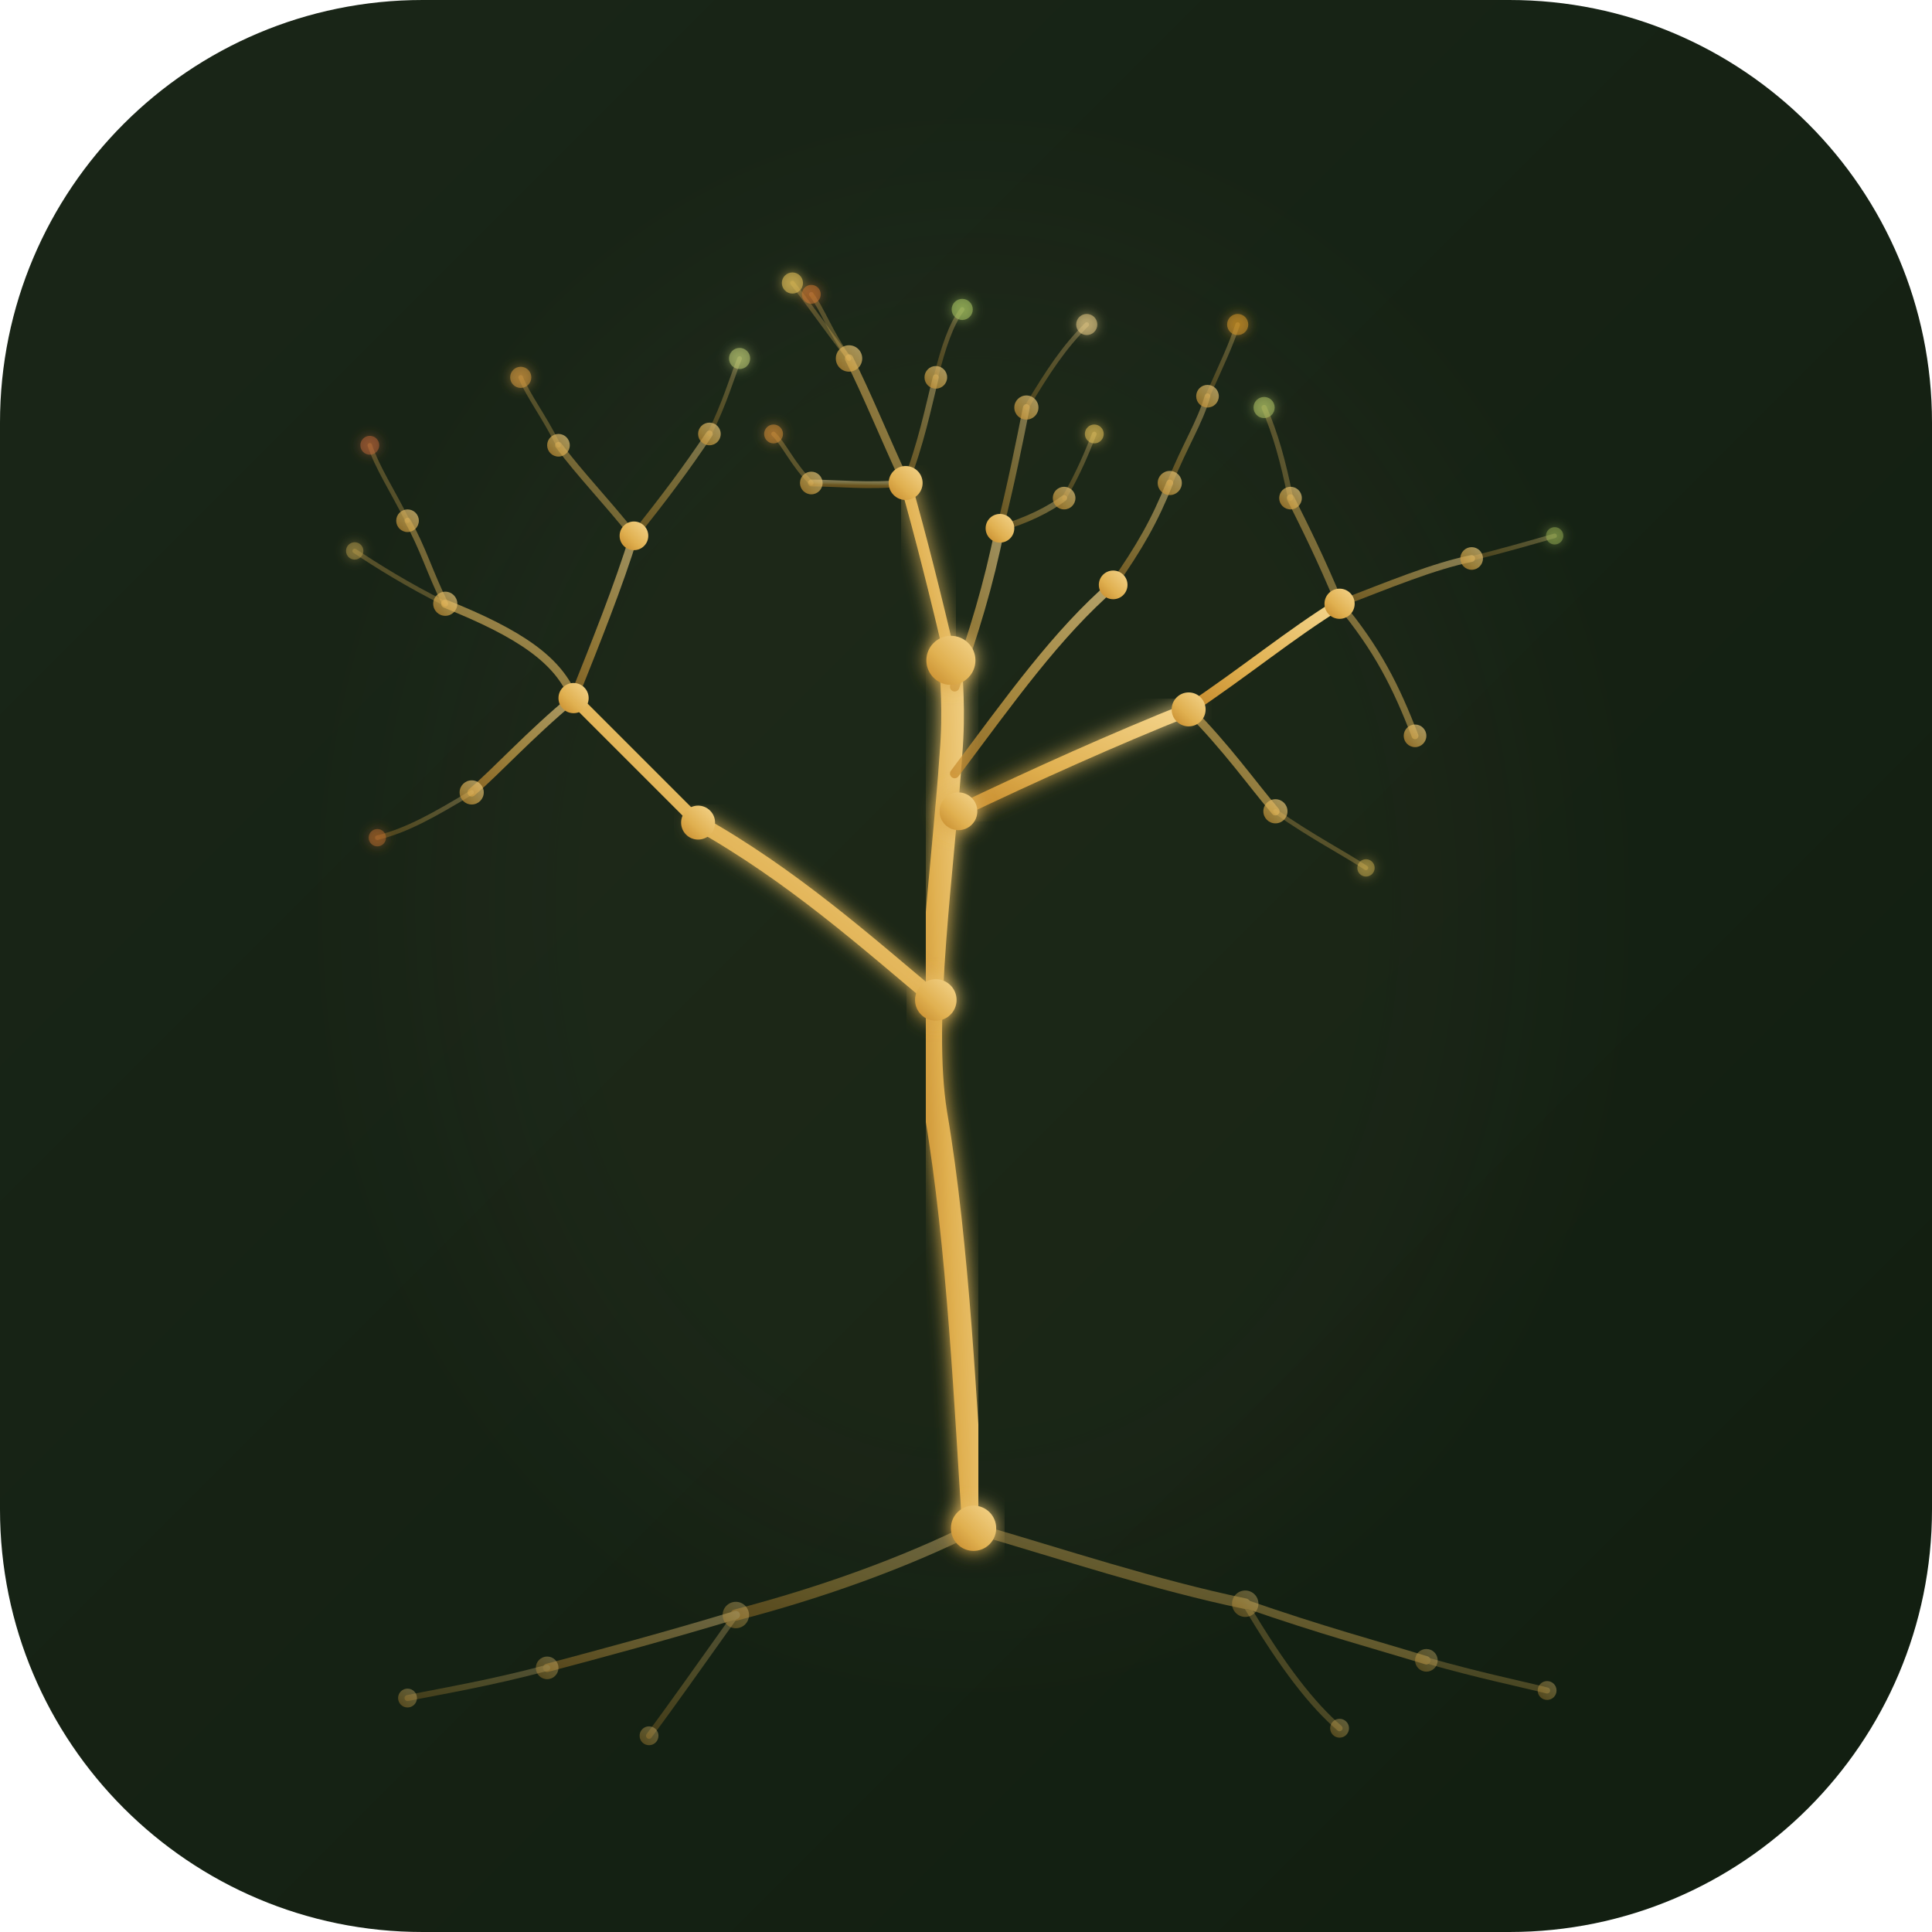
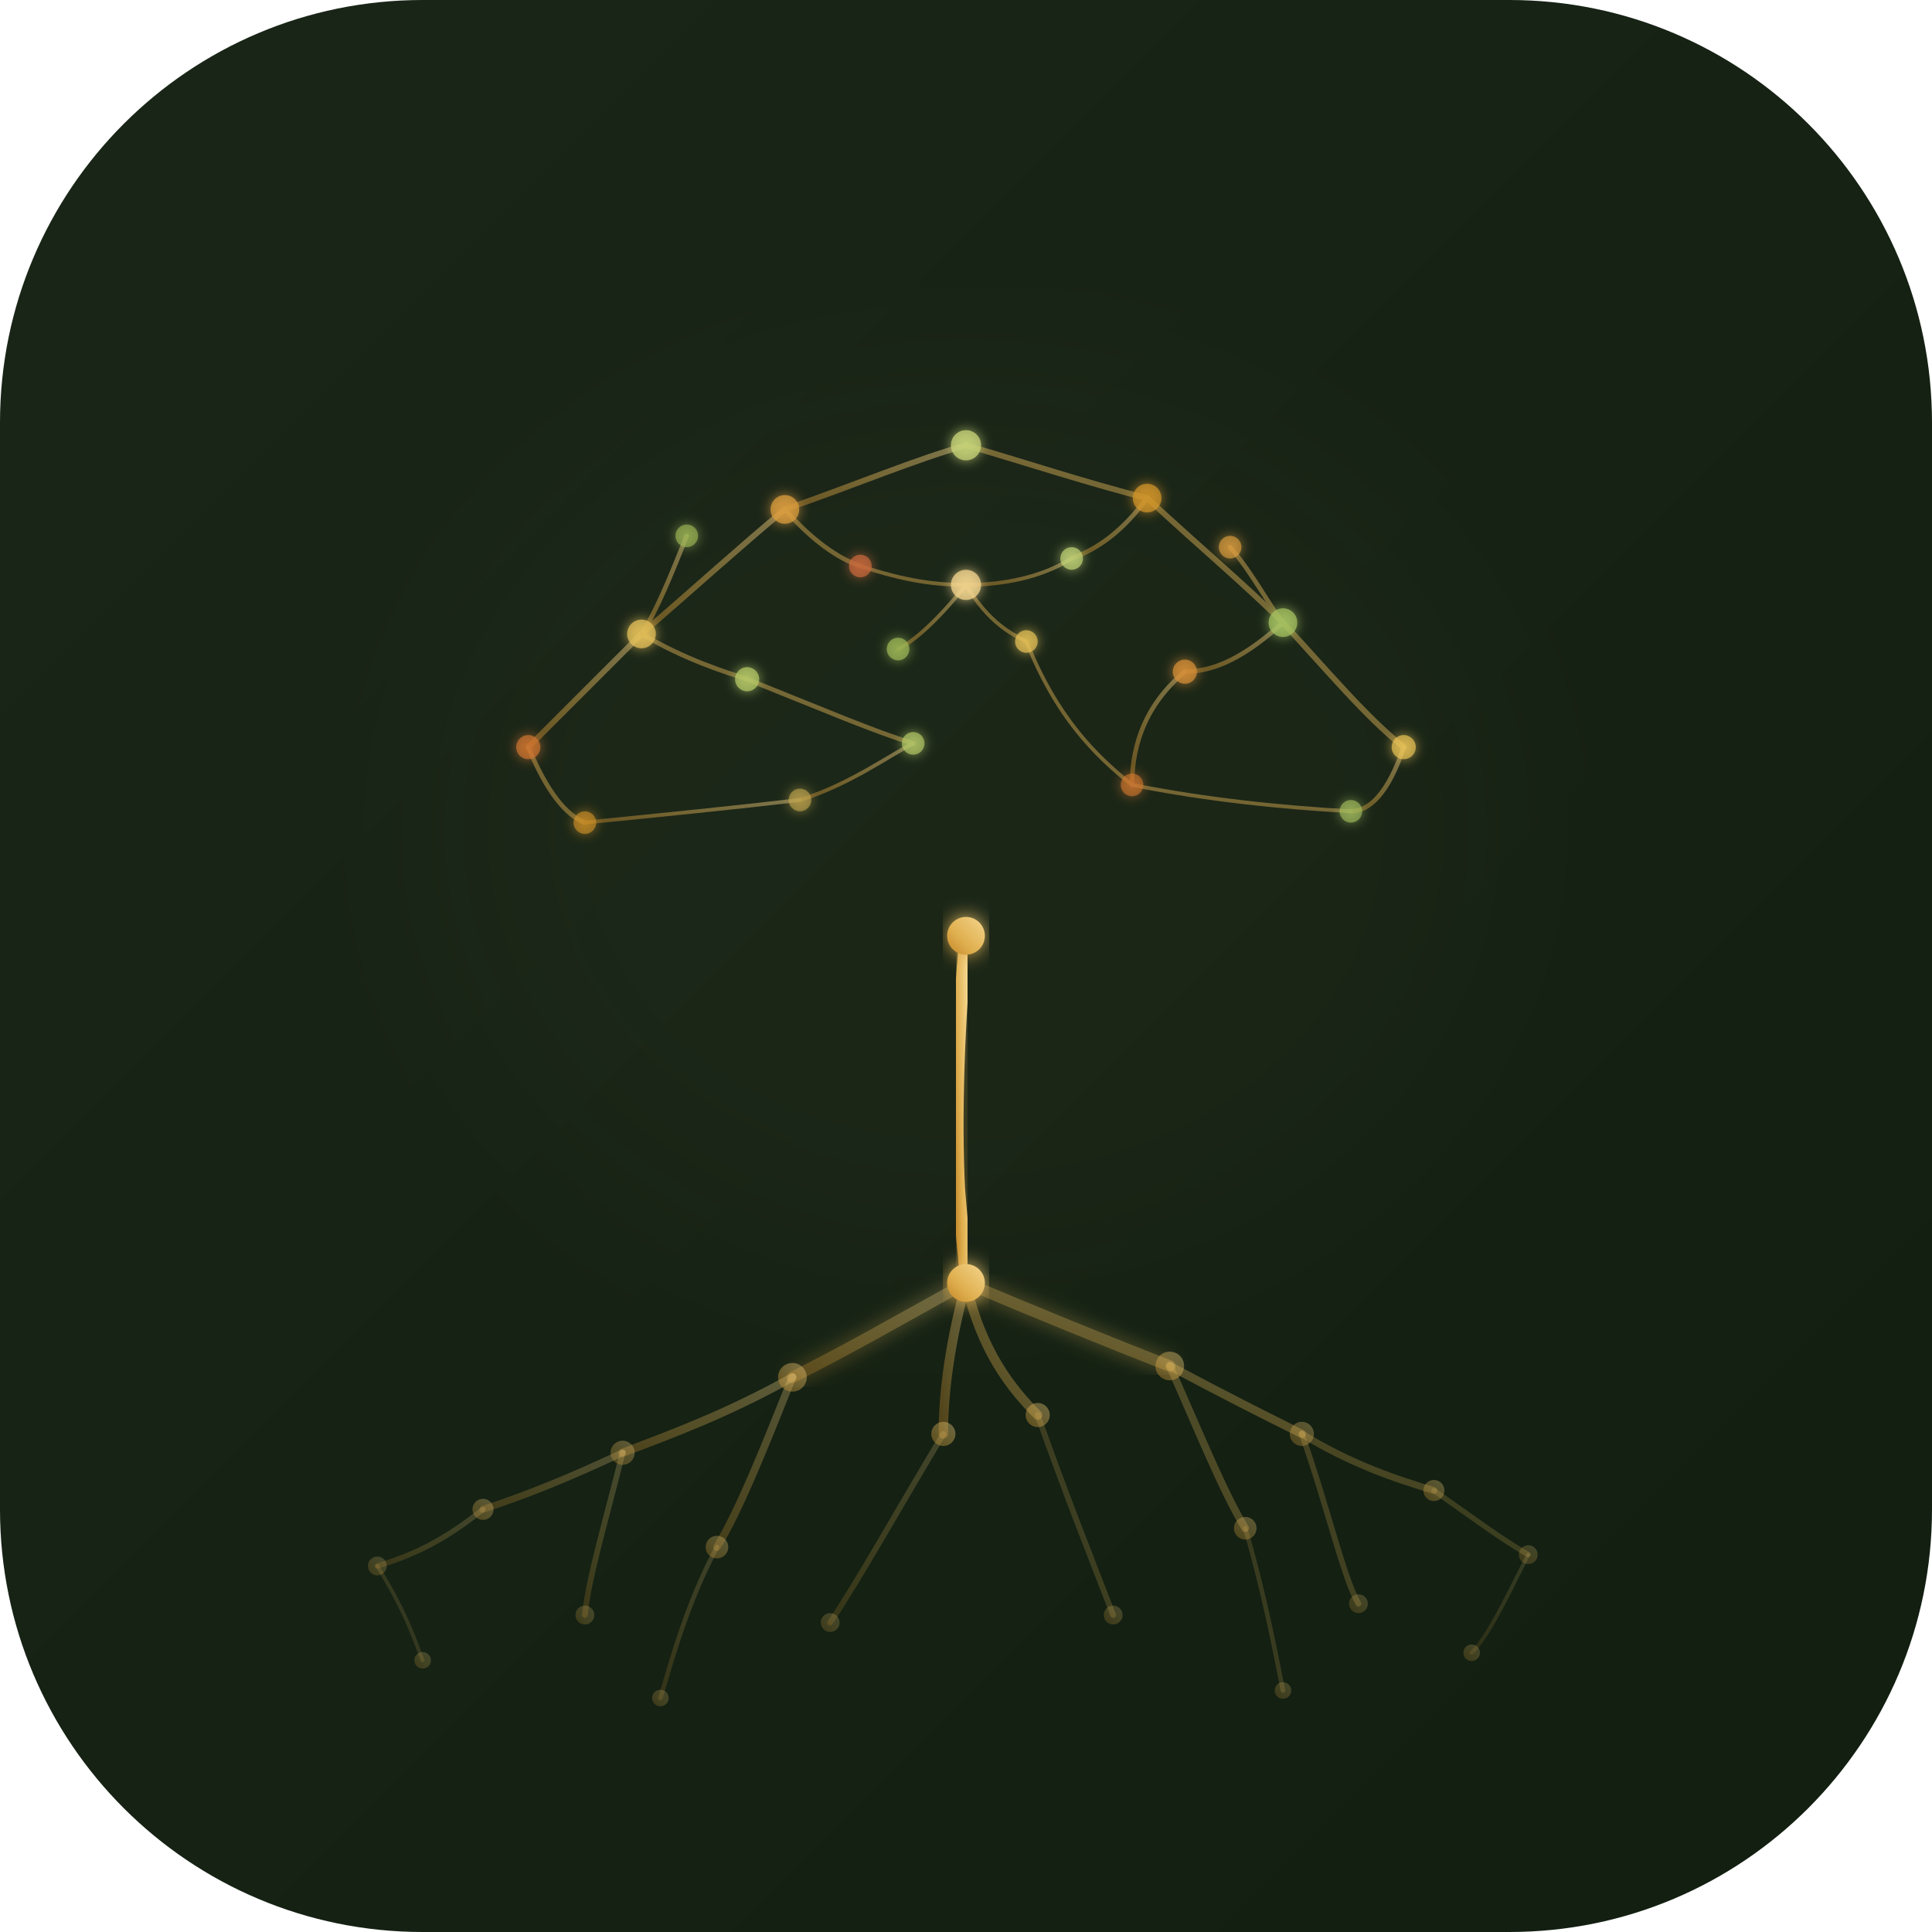
<svg xmlns="http://www.w3.org/2000/svg" viewBox="0 0 512 512" width="512" height="512">
  <defs>
    <linearGradient id="bg" x1="0%" y1="0%" x2="100%" y2="100%">
      <stop offset="0%" stop-color="#1a2618" />
      <stop offset="100%" stop-color="#111e10" />
    </linearGradient>
    <linearGradient id="w" x1="0%" y1="100%" x2="100%" y2="0%">
      <stop offset="0%" stop-color="#c4882a" />
      <stop offset="40%" stop-color="#e0b050" />
      <stop offset="100%" stop-color="#f4d58d" />
    </linearGradient>
+     <linearGradient id="cap" x1="0%" y1="100%" x2="0%" y2="0%">
+       <stop offset="0%" stop-color="#c4882a" stop-opacity="0.18" />
+       <stop offset="100%" stop-color="#e8b84b" stop-opacity="0.06" />
+     </linearGradient>
    <filter id="g">
      <feGaussianBlur stdDeviation="2.5" result="b" />
+       <feMerge>
+         <feMergeNode in="b" />
+         <feMergeNode in="SourceGraphic" />
+       </feMerge>
+     </filter>
+     <filter id="lg">
+       <feGaussianBlur stdDeviation="1.5" result="b" />
      <feMerge>
        <feMergeNode in="b" />
        <feMergeNode in="SourceGraphic" />
      </feMerge>
    </filter>
    <filter id="a">
      <feGaussianBlur stdDeviation="22" />
    </filter>
-     <filter id="lg">
-       <feGaussianBlur stdDeviation="1.5" result="b" />
-       <feMerge>
-         <feMergeNode in="b" />
-         <feMergeNode in="SourceGraphic" />
-       </feMerge>
-     </filter>
  </defs>
  <rect width="512" height="512" rx="112" ry="112" fill="url(#bg)" />
-   <ellipse cx="258" cy="240" rx="145" ry="180" fill="#f4d58d" opacity="0.03" filter="url(#a)" />
-   <path d="M258,405 C256,375 254,330 248,295 C244,270 250,230 252,200 C253,188 252,180 252,175" stroke="url(#w)" stroke-width="6" fill="none" stroke-linecap="round" filter="url(#g)" />
-   <g stroke="url(#w)" fill="none" stroke-linecap="round">
+   <ellipse cx="256" cy="220" rx="140" ry="120" fill="#f4d58d" opacity="0.025" filter="url(#a)" />
+   <path d="M256,248 C254,270 253,295 254,315 C255,328 256,335 256,340" stroke="url(#w)" stroke-width="3.5" fill="none" stroke-linecap="round" filter="url(#g)" />
+   <g stroke="url(#w)" fill="none" stroke-linecap="round" opacity="0.45">
+     <path d="M170,168 C185,155 196,145 208,135" stroke-width="1.5" />
+     <path d="M208,135 C228,128 242,122 256,118" stroke-width="1.5" />
+     <path d="M256,118 C270,122 288,128 304,132" stroke-width="1.5" />
+     <path d="M304,132 C318,145 330,155 340,165" stroke-width="1.5" />
+     <path d="M170,168 C158,180 148,190 140,198" stroke-width="1.5" />
+     <path d="M340,165 C352,178 362,190 372,198" stroke-width="1.5" />
+     <path d="M140,198 C145,210 150,216 155,218" stroke-width="1.2" />
+     <path d="M372,198 C368,210 363,215 358,215" stroke-width="1.2" />

```

- <path d="M248,265 C230,250 210,232 185,218" stroke-width="4" filter="url(#g)" />
-     <path d="M185,218 C172,205 162,195 152,185" stroke-width="3.2" />
-     <path d="M152,185 C140,195 132,204 125,210" stroke-width="2.2" opacity="0.65" />
-     <path d="M254,215 C275,205 295,196 315,188" stroke-width="3.5" filter="url(#g)" />
-     <path d="M315,188 C325,198 332,208 338,215" stroke-width="2.2" opacity="0.6" />
-     <path d="M315,188 C330,178 342,168 355,160" stroke-width="2.8" />
-     <path d="M152,185 C148,175 138,168 118,160" stroke-width="2.2" opacity="0.6" />
-     <path d="M118,160 C114,152 112,145 108,138" stroke-width="1.6" opacity="0.45" />
-     <path d="M108,138 C104,130 100,124 98,118" stroke-width="1.2" opacity="0.3" />
-     <path d="M118,160 C108,155 100,150 94,146" stroke-width="1.2" opacity="0.3" />
-     <path d="M152,185 C158,170 164,155 168,142" stroke-width="2.2" opacity="0.6" />
-     <path d="M168,142 C160,132 154,126 148,118" stroke-width="1.8" opacity="0.45" />
-     <path d="M148,118 C144,110 140,105 138,100" stroke-width="1.2" opacity="0.3" />
-     <path d="M168,142 C176,132 182,124 188,115" stroke-width="1.8" opacity="0.45" />
-     <path d="M188,115 C192,107 194,100 196,95" stroke-width="1.2" opacity="0.3" />
-     <path d="M252,175 C248,158 244,142 240,128" stroke-width="3" filter="url(#g)" />
-     <path d="M240,128 C230,129 222,128 215,128" stroke-width="1.8" opacity="0.45" />
-     <path d="M215,128 C210,123 208,118 205,115" stroke-width="1.2" opacity="0.32" />
-     <path d="M240,128 C234,115 230,105 225,95" stroke-width="2.2" opacity="0.55" />
-     <path d="M225,95 C218,86 214,80 210,75" stroke-width="1.2" opacity="0.3" />
-     <path d="M225,95 C220,88 218,82 215,78" stroke-width="1.2" opacity="0.3" />
-     <path d="M240,128 C244,118 246,108 248,100" stroke-width="1.6" opacity="0.42" />
-     <path d="M248,100 C250,92 252,86 255,82" stroke-width="1.2" opacity="0.3" />
-     <path d="M253,182 C258,168 262,155 265,140" stroke-width="2.5" opacity="0.6" />
-     <path d="M265,140 C268,128 270,118 272,108" stroke-width="1.8" opacity="0.45" />
-     <path d="M272,108 C278,98 282,92 288,86" stroke-width="1.2" opacity="0.3" />
-     <path d="M265,140 C272,138 278,135 282,132" stroke-width="1.6" opacity="0.4" />
-     <path d="M282,132 C286,125 288,120 290,115" stroke-width="1.2" opacity="0.3" />
-     <path d="M253,205 C268,185 280,168 295,155" stroke-width="2.5" opacity="0.7" />
-     <path d="M295,155 C302,145 306,138 310,128" stroke-width="1.8" opacity="0.5" />
-     <path d="M310,128 C314,118 318,112 320,105" stroke-width="1.5" opacity="0.4" />
-     <path d="M320,105 C324,96 326,92 328,86" stroke-width="1.2" opacity="0.3" />
-     <path d="M355,160 C368,155 380,150 390,148" stroke-width="1.8" opacity="0.5" />
-     <path d="M390,148 C398,146 405,144 412,142" stroke-width="1.2" opacity="0.3" />
-     <path d="M355,160 C365,172 370,182 375,195" stroke-width="1.8" opacity="0.5" />
-     <path d="M355,160 C350,148 346,140 342,132" stroke-width="2" opacity="0.48" />
-     <path d="M342,132 C340,122 338,115 335,108" stroke-width="1.4" opacity="0.32" />
-     <path d="M125,210 C115,216 108,220 100,222" stroke-width="1.2" opacity="0.3" />
-     <path d="M338,215 C348,222 356,226 362,230" stroke-width="1.2" opacity="0.3" />
+ <path d="M170,168 C182,175 192,178 198,180" stroke-width="1.2" />
+     <path d="M198,180 C218,188 232,194 242,197" stroke-width="1.2" />
+     <path d="M340,165 C330,174 322,178 314,178" stroke-width="1.2" />
+     <path d="M314,178 C302,188 300,200 300,208" stroke-width="1.2" />
+     <path d="M208,135 C215,143 222,148 228,150" stroke-width="1.2" />
+     <path d="M304,132 C298,140 292,145 284,148" stroke-width="1.2" />
+     <path d="M228,150 C240,154 248,155 256,155" stroke-width="1" />
+     <path d="M284,148 C276,153 266,155 256,155" stroke-width="1" />
+     <path d="M182,142 C178,152 174,162 170,168" stroke-width="1.2" />
+     <path d="M326,145 C332,152 336,160 340,165" stroke-width="1.2" />
+     <path d="M256,155 C262,165 268,168 272,170" stroke-width="1" />
+     <path d="M256,155 C248,165 242,170 238,172" stroke-width="1" />
+     <path d="M212,212 C225,208 236,200 242,197" stroke-width="1" />
+     <path d="M300,208 C290,200 280,190 272,170" stroke-width="1" />
+     <path d="M155,218 C175,216 195,214 212,212" stroke-width="1" />
+     <path d="M300,208 C320,212 340,214 358,215" stroke-width="1" />
```

  </g>
-   <g stroke="url(#w)" fill="none" stroke-linecap="round" opacity="0.38">
-     <path d="M258,405 C240,414 218,422 195,428" stroke-width="3" />
-     <path d="M258,405 C282,412 306,420 330,425" stroke-width="2.8" />
-     <path d="M195,428 C175,434 160,438 145,442" stroke-width="2.2" />
-     <path d="M330,425 C350,432 365,436 378,440" stroke-width="2.2" />
-     <path d="M145,442 C130,446 118,448 108,450" stroke-width="1.6" opacity="0.7" />
-     <path d="M195,428 C185,442 178,452 172,460" stroke-width="1.6" opacity="0.7" />
-     <path d="M330,425 C340,442 348,452 355,458" stroke-width="1.6" opacity="0.7" />
-     <path d="M378,440 C392,444 402,446 410,448" stroke-width="1.6" opacity="0.7" />
+   <g stroke="url(#w)" fill="none" stroke-linecap="round">
+     <path d="M256,340 C238,350 224,358 210,365" stroke-width="3" opacity="0.4" filter="url(#g)" />
+     <path d="M256,340 C275,348 292,355 310,362" stroke-width="3" opacity="0.4" filter="url(#g)" />
+     <path d="M256,340 C252,355 250,368 250,380" stroke-width="2.5" opacity="0.35" />
+     <path d="M256,340 C260,358 268,368 275,375" stroke-width="2.5" opacity="0.35" />
+ 
+ ```
+ 
+ <path d="M210,365 C192,375 178,380 165,385" stroke-width="2.2" opacity="0.32" />
+     <path d="M310,362 C325,370 335,375 345,380" stroke-width="2.2" opacity="0.32" />
+     <path d="M210,365 C202,385 196,400 190,410" stroke-width="2" opacity="0.28" />
+     <path d="M310,362 C318,380 324,395 330,405" stroke-width="2" opacity="0.28" />
+     <path d="M165,385 C150,392 140,396 128,400" stroke-width="1.8" opacity="0.25" />
+     <path d="M345,380 C358,388 370,392 380,395" stroke-width="1.8" opacity="0.25" />
+     <path d="M128,400 C118,408 110,412 100,415" stroke-width="1.4" opacity="0.2" />
+     <path d="M380,395 C390,402 398,408 405,412" stroke-width="1.4" opacity="0.2" />
+     <path d="M165,385 C160,405 156,418 155,428" stroke-width="1.5" opacity="0.22" />
+     <path d="M345,380 C352,400 356,418 360,425" stroke-width="1.5" opacity="0.22" />
+     <path d="M250,380 C238,400 228,418 220,430" stroke-width="1.5" opacity="0.2" />
+     <path d="M275,375 C282,395 290,415 295,428" stroke-width="1.5" opacity="0.2" />
+     <path d="M190,410 C182,425 178,440 175,450" stroke-width="1.2" opacity="0.18" />
+     <path d="M330,405 C335,422 338,438 340,448" stroke-width="1.2" opacity="0.18" />
+     <path d="M100,415 C108,428 110,435 112,440" stroke-width="1" opacity="0.15" />
+     <path d="M405,412 C398,426 394,434 390,438" stroke-width="1" opacity="0.15" />
+ ```
+ 
  </g>
  <g fill="url(#w)" filter="url(#g)">
-     <circle cx="258" cy="405" r="6" />
-     <circle cx="248" cy="265" r="5.5" />
-     <circle cx="254" cy="215" r="5" />
-     <circle cx="252" cy="175" r="6.5" />
-   </g>
-   <g fill="url(#w)">
-     <circle cx="185" cy="218" r="4.5" />
-     <circle cx="152" cy="185" r="4" />
-     <circle cx="315" cy="188" r="4.5" />
-     <circle cx="355" cy="160" r="4" />
-     <circle cx="240" cy="128" r="4.5" />
-     <circle cx="295" cy="155" r="3.8" />
-     <circle cx="265" cy="140" r="3.8" />
-     <circle cx="168" cy="142" r="3.8" />
-   </g>
-   <g fill="url(#w)" opacity="0.65">
-     <circle cx="125" cy="210" r="3.2" />
-     <circle cx="118" cy="160" r="3.2" />
-     <circle cx="338" cy="215" r="3.2" />
-     <circle cx="375" cy="195" r="3" />
-     <circle cx="390" cy="148" r="3" />
-     <circle cx="310" cy="128" r="3.2" />
-     <circle cx="225" cy="95" r="3.5" />
-     <circle cx="272" cy="108" r="3.2" />
-     <circle cx="248" cy="100" r="3" />
-     <circle cx="342" cy="132" r="3" />
-     <circle cx="188" cy="115" r="3" />
-     <circle cx="148" cy="118" r="3" />
-     <circle cx="108" cy="138" r="3" />
-     <circle cx="215" cy="128" r="3" />
-     <circle cx="320" cy="105" r="3" />
-     <circle cx="282" cy="132" r="3" />
+     <circle cx="256" cy="248" r="5" />
+     <circle cx="256" cy="340" r="5" />
  </g>
  <g filter="url(#lg)">
-     <circle cx="210" cy="75" r="2.8" fill="#e8c35a" opacity="0.55" />
-     <circle cx="215" cy="78" r="2.5" fill="#d4782e" opacity="0.5" />
-     <circle cx="255" cy="82" r="2.8" fill="#a8c462" opacity="0.55" />
-     <circle cx="288" cy="86" r="2.8" fill="#f4d58d" opacity="0.5" />
-     <circle cx="328" cy="86" r="2.8" fill="#d4952a" opacity="0.55" />
-     <circle cx="196" cy="95" r="2.8" fill="#c4d478" opacity="0.5" />
-     <circle cx="138" cy="100" r="2.8" fill="#e0a040" opacity="0.5" />
-     <circle cx="98" cy="118" r="2.5" fill="#cc6b3a" opacity="0.45" />
-     <circle cx="335" cy="108" r="2.8" fill="#b8cc68" opacity="0.5" />
-     <circle cx="290" cy="115" r="2.5" fill="#f0c858" opacity="0.5" />
-     <circle cx="205" cy="115" r="2.5" fill="#d89038" opacity="0.5" />
-     <circle cx="94" cy="146" r="2.3" fill="#c8a850" opacity="0.42" />
-     <circle cx="412" cy="142" r="2.3" fill="#a0b858" opacity="0.45" />
-     <circle cx="100" cy="222" r="2.3" fill="#d4782e" opacity="0.4" />
-     <circle cx="362" cy="230" r="2.3" fill="#e8c35a" opacity="0.4" />
+     <circle cx="256" cy="118" r="4" fill="#c8d478" opacity="0.75" />
+     <circle cx="256" cy="155" r="4" fill="#f4d58d" opacity="0.75" />
+     <circle cx="208" cy="135" r="3.8" fill="#e0a040" opacity="0.7" />
+     <circle cx="304" cy="132" r="3.8" fill="#d4952a" opacity="0.7" />
+     <circle cx="170" cy="168" r="3.8" fill="#e8c35a" opacity="0.72" />
+     <circle cx="340" cy="165" r="3.8" fill="#a8c462" opacity="0.7" />
+     <circle cx="140" cy="198" r="3.2" fill="#d4782e" opacity="0.65" />
+     <circle cx="372" cy="198" r="3.2" fill="#f0c858" opacity="0.65" />
+     <circle cx="198" cy="180" r="3.2" fill="#b8cc68" opacity="0.7" />
+     <circle cx="314" cy="178" r="3.2" fill="#d89038" opacity="0.7" />
+     <circle cx="272" cy="170" r="3" fill="#e8c35a" opacity="0.68" />
+     <circle cx="238" cy="172" r="3" fill="#a0b858" opacity="0.68" />
+     <circle cx="228" cy="150" r="3" fill="#cc6b3a" opacity="0.68" />
+     <circle cx="284" cy="148" r="3" fill="#c4d478" opacity="0.68" />
+     <circle cx="182" cy="142" r="3" fill="#a0b858" opacity="0.62" />
+     <circle cx="326" cy="145" r="3" fill="#e0a040" opacity="0.62" />
+     <circle cx="155" cy="218" r="3" fill="#d4952a" opacity="0.58" />
+     <circle cx="358" cy="215" r="3" fill="#a8c462" opacity="0.58" />
+     <circle cx="212" cy="212" r="3" fill="#c8a850" opacity="0.58" />
+     <circle cx="300" cy="208" r="3" fill="#d4782e" opacity="0.58" />
+     <circle cx="242" cy="197" r="3" fill="#b8cc68" opacity="0.65" />
  </g>
-   <g fill="url(#w)" opacity="0.35">
-     <circle cx="195" cy="428" r="3.5" />
-     <circle cx="330" cy="425" r="3.5" />
-     <circle cx="145" cy="442" r="3" />
-     <circle cx="378" cy="440" r="3" />
-     <circle cx="108" cy="450" r="2.5" />
-     <circle cx="172" cy="460" r="2.5" />
-     <circle cx="355" cy="458" r="2.5" />
-     <circle cx="410" cy="448" r="2.5" />
+   <g fill="url(#w)" opacity="0.4">
+     <circle cx="210" cy="365" r="3.8" />
+     <circle cx="310" cy="362" r="3.8" />
+     <circle cx="250" cy="380" r="3.2" />
+     <circle cx="275" cy="375" r="3.2" />
+   </g>
+   <g fill="url(#w)" opacity="0.32">
+     <circle cx="165" cy="385" r="3.2" />
+     <circle cx="345" cy="380" r="3.2" />
+     <circle cx="190" cy="410" r="3" />
+     <circle cx="330" cy="405" r="3" />
+     <circle cx="128" cy="400" r="2.8" />
+     <circle cx="380" cy="395" r="2.8" />
+   </g>
+   <g fill="url(#w)" opacity="0.22">
+     <circle cx="100" cy="415" r="2.5" />
+     <circle cx="405" cy="412" r="2.5" />
+     <circle cx="155" cy="428" r="2.5" />
+     <circle cx="360" cy="425" r="2.5" />
+     <circle cx="220" cy="430" r="2.5" />
+     <circle cx="295" cy="428" r="2.5" />
+     <circle cx="112" cy="440" r="2.2" />
+     <circle cx="390" cy="438" r="2.2" />
+     <circle cx="175" cy="450" r="2.2" />
+     <circle cx="340" cy="448" r="2.2" />
  </g>
</svg>
